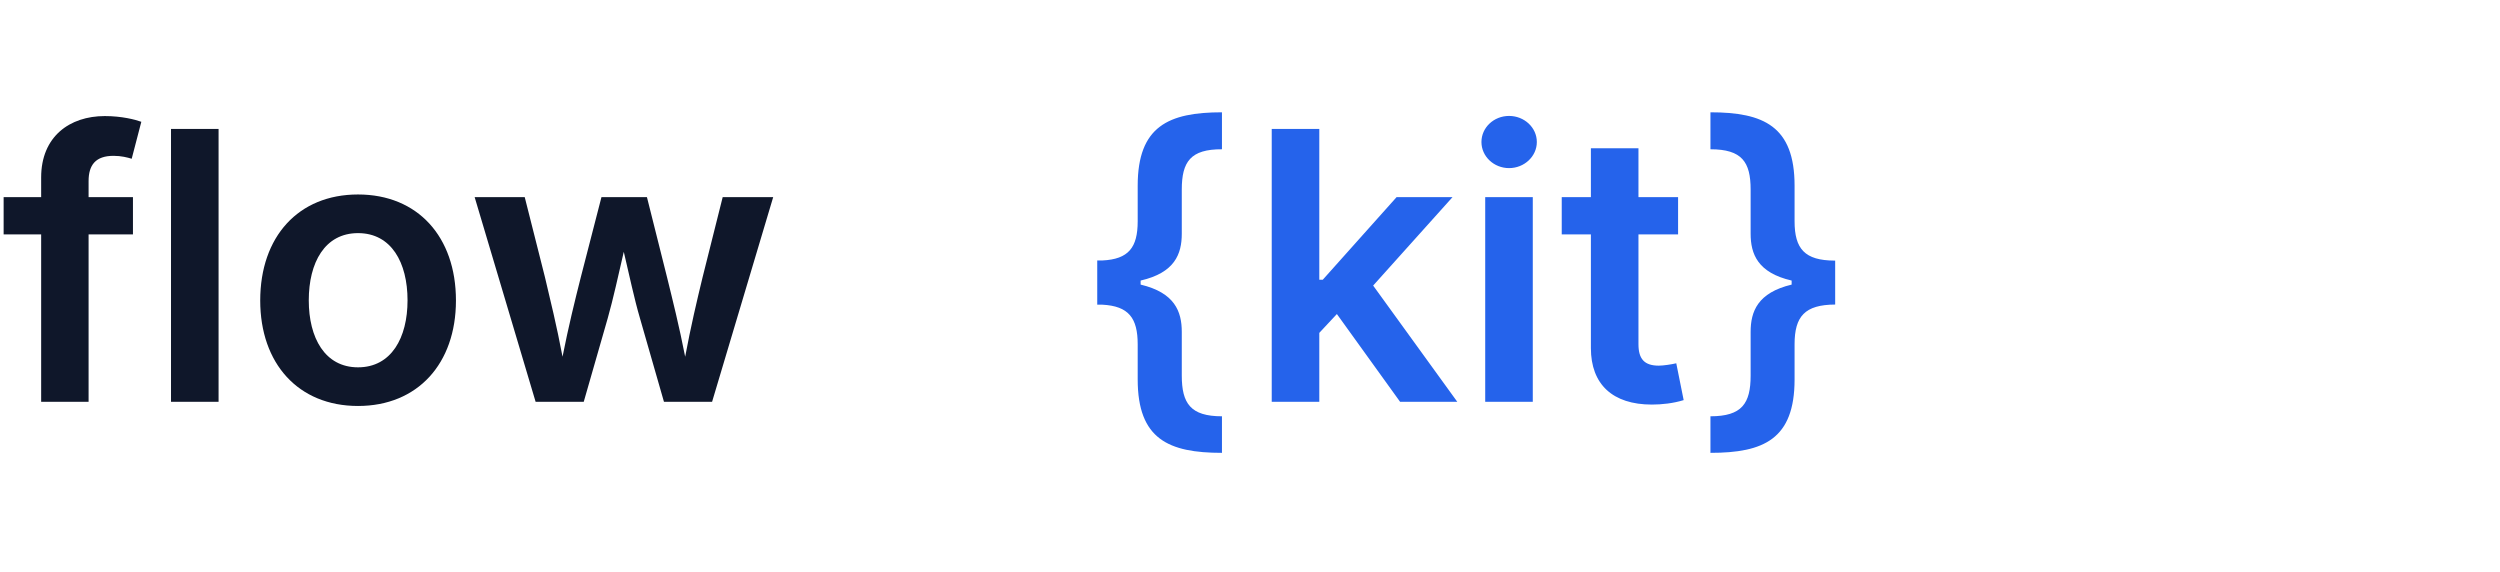
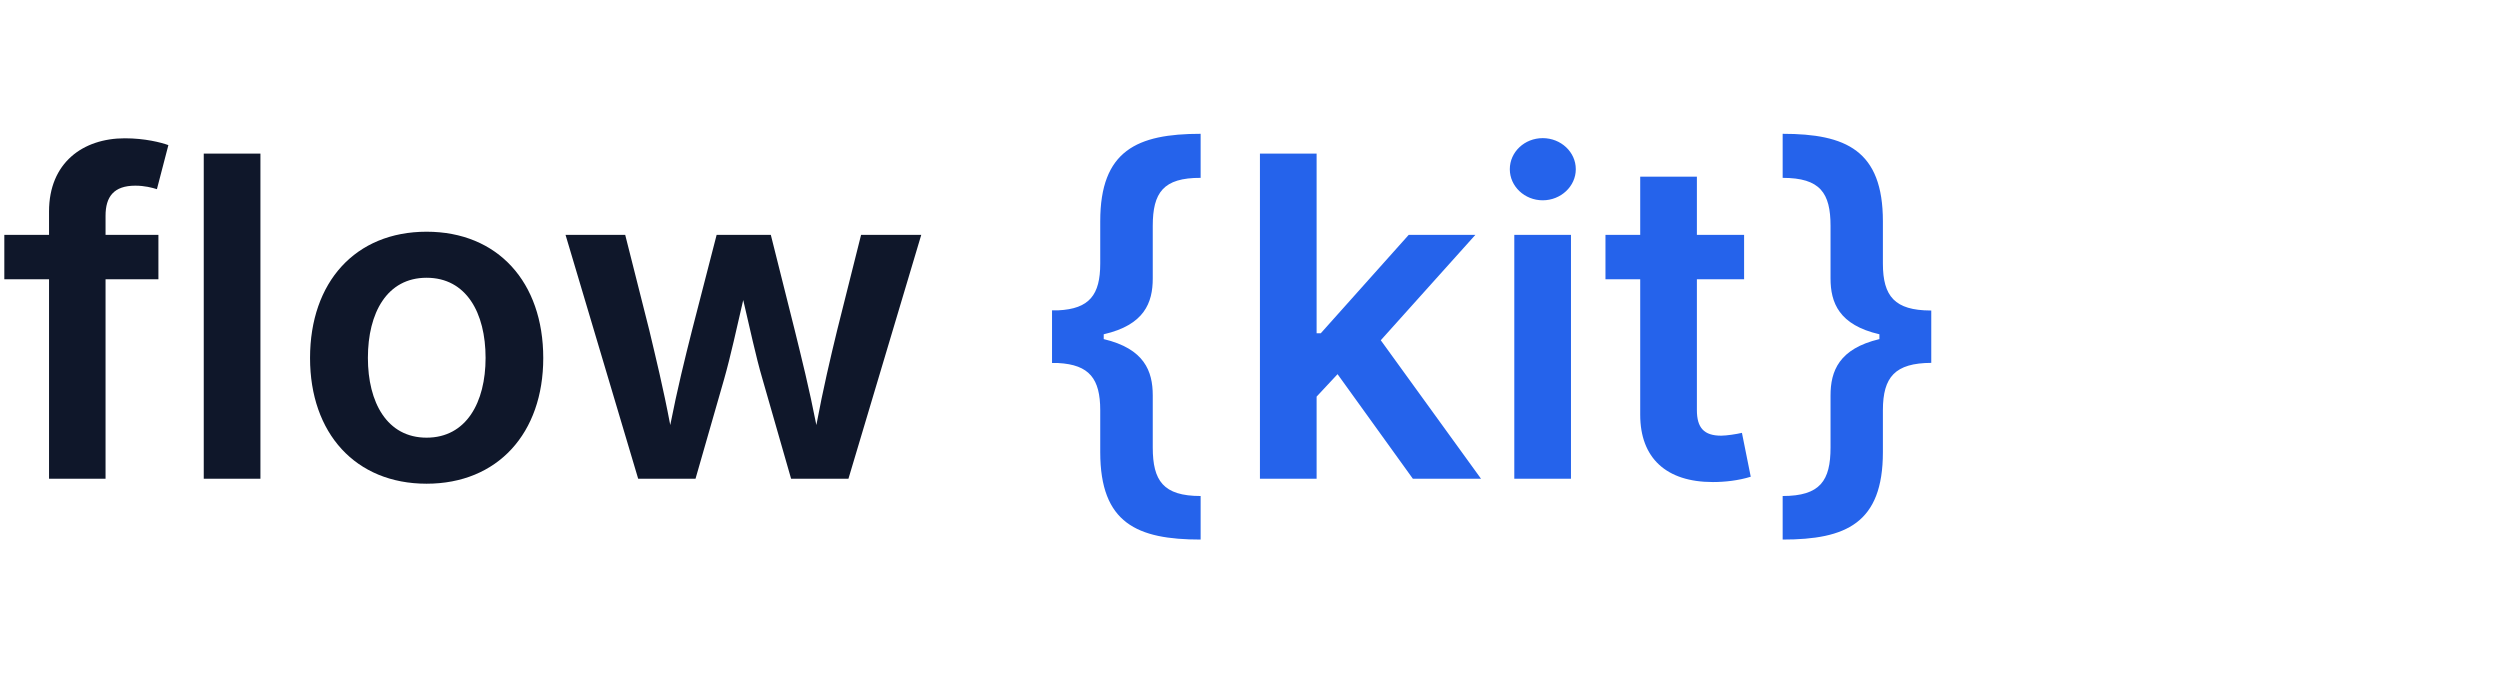
- <svg xmlns="http://www.w3.org/2000/svg" viewBox="0 0 280 64">
+ <svg xmlns="http://www.w3.org/2000/svg" viewBox="0 0 235 64">
  <text x="0" y="45" font-family="Inter, Segoe UI, Arial, sans-serif" font-size="42" font-weight="600" fill="#0F172A">flow</text>
-   <text x="120" y="45" font-family="Inter, Segoe UI, Arial, sans-serif" font-size="42" font-weight="600" fill="#2563EB">{kit}</text>
+   <text x="96" y="45" font-family="Inter, Segoe UI, Arial, sans-serif" font-size="42" font-weight="600" fill="#2563EB">{kit}</text>
</svg>
